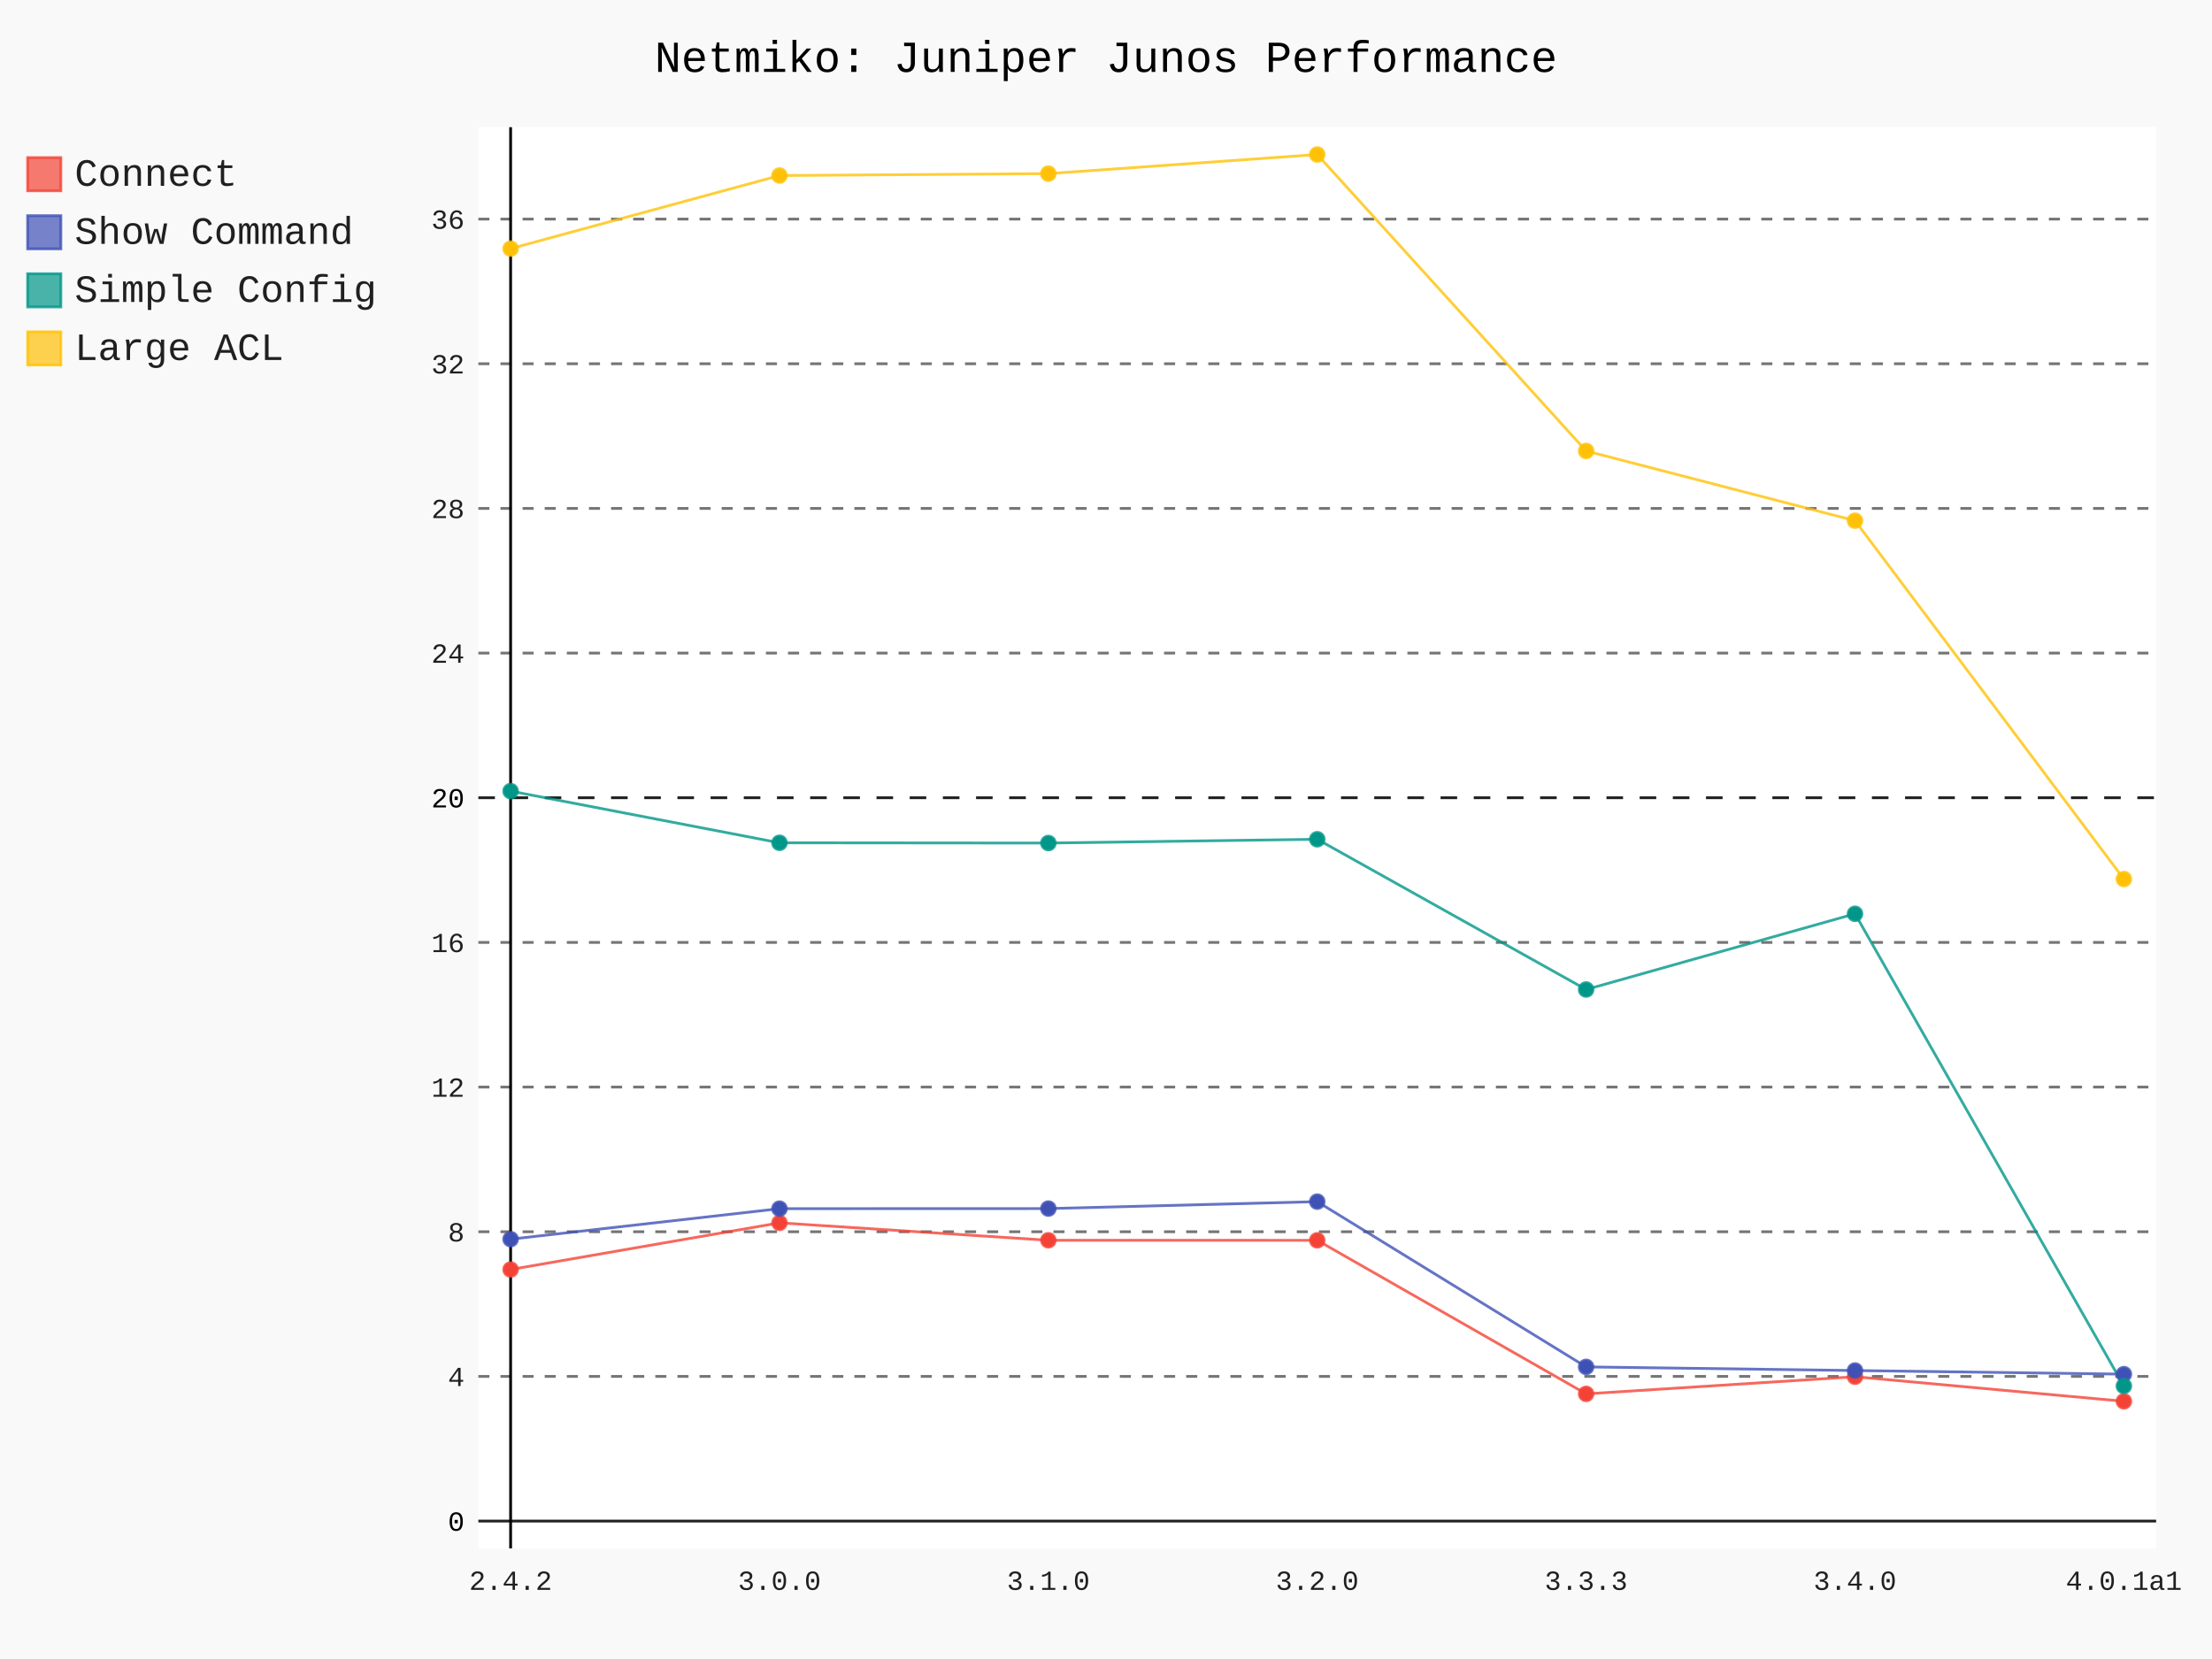
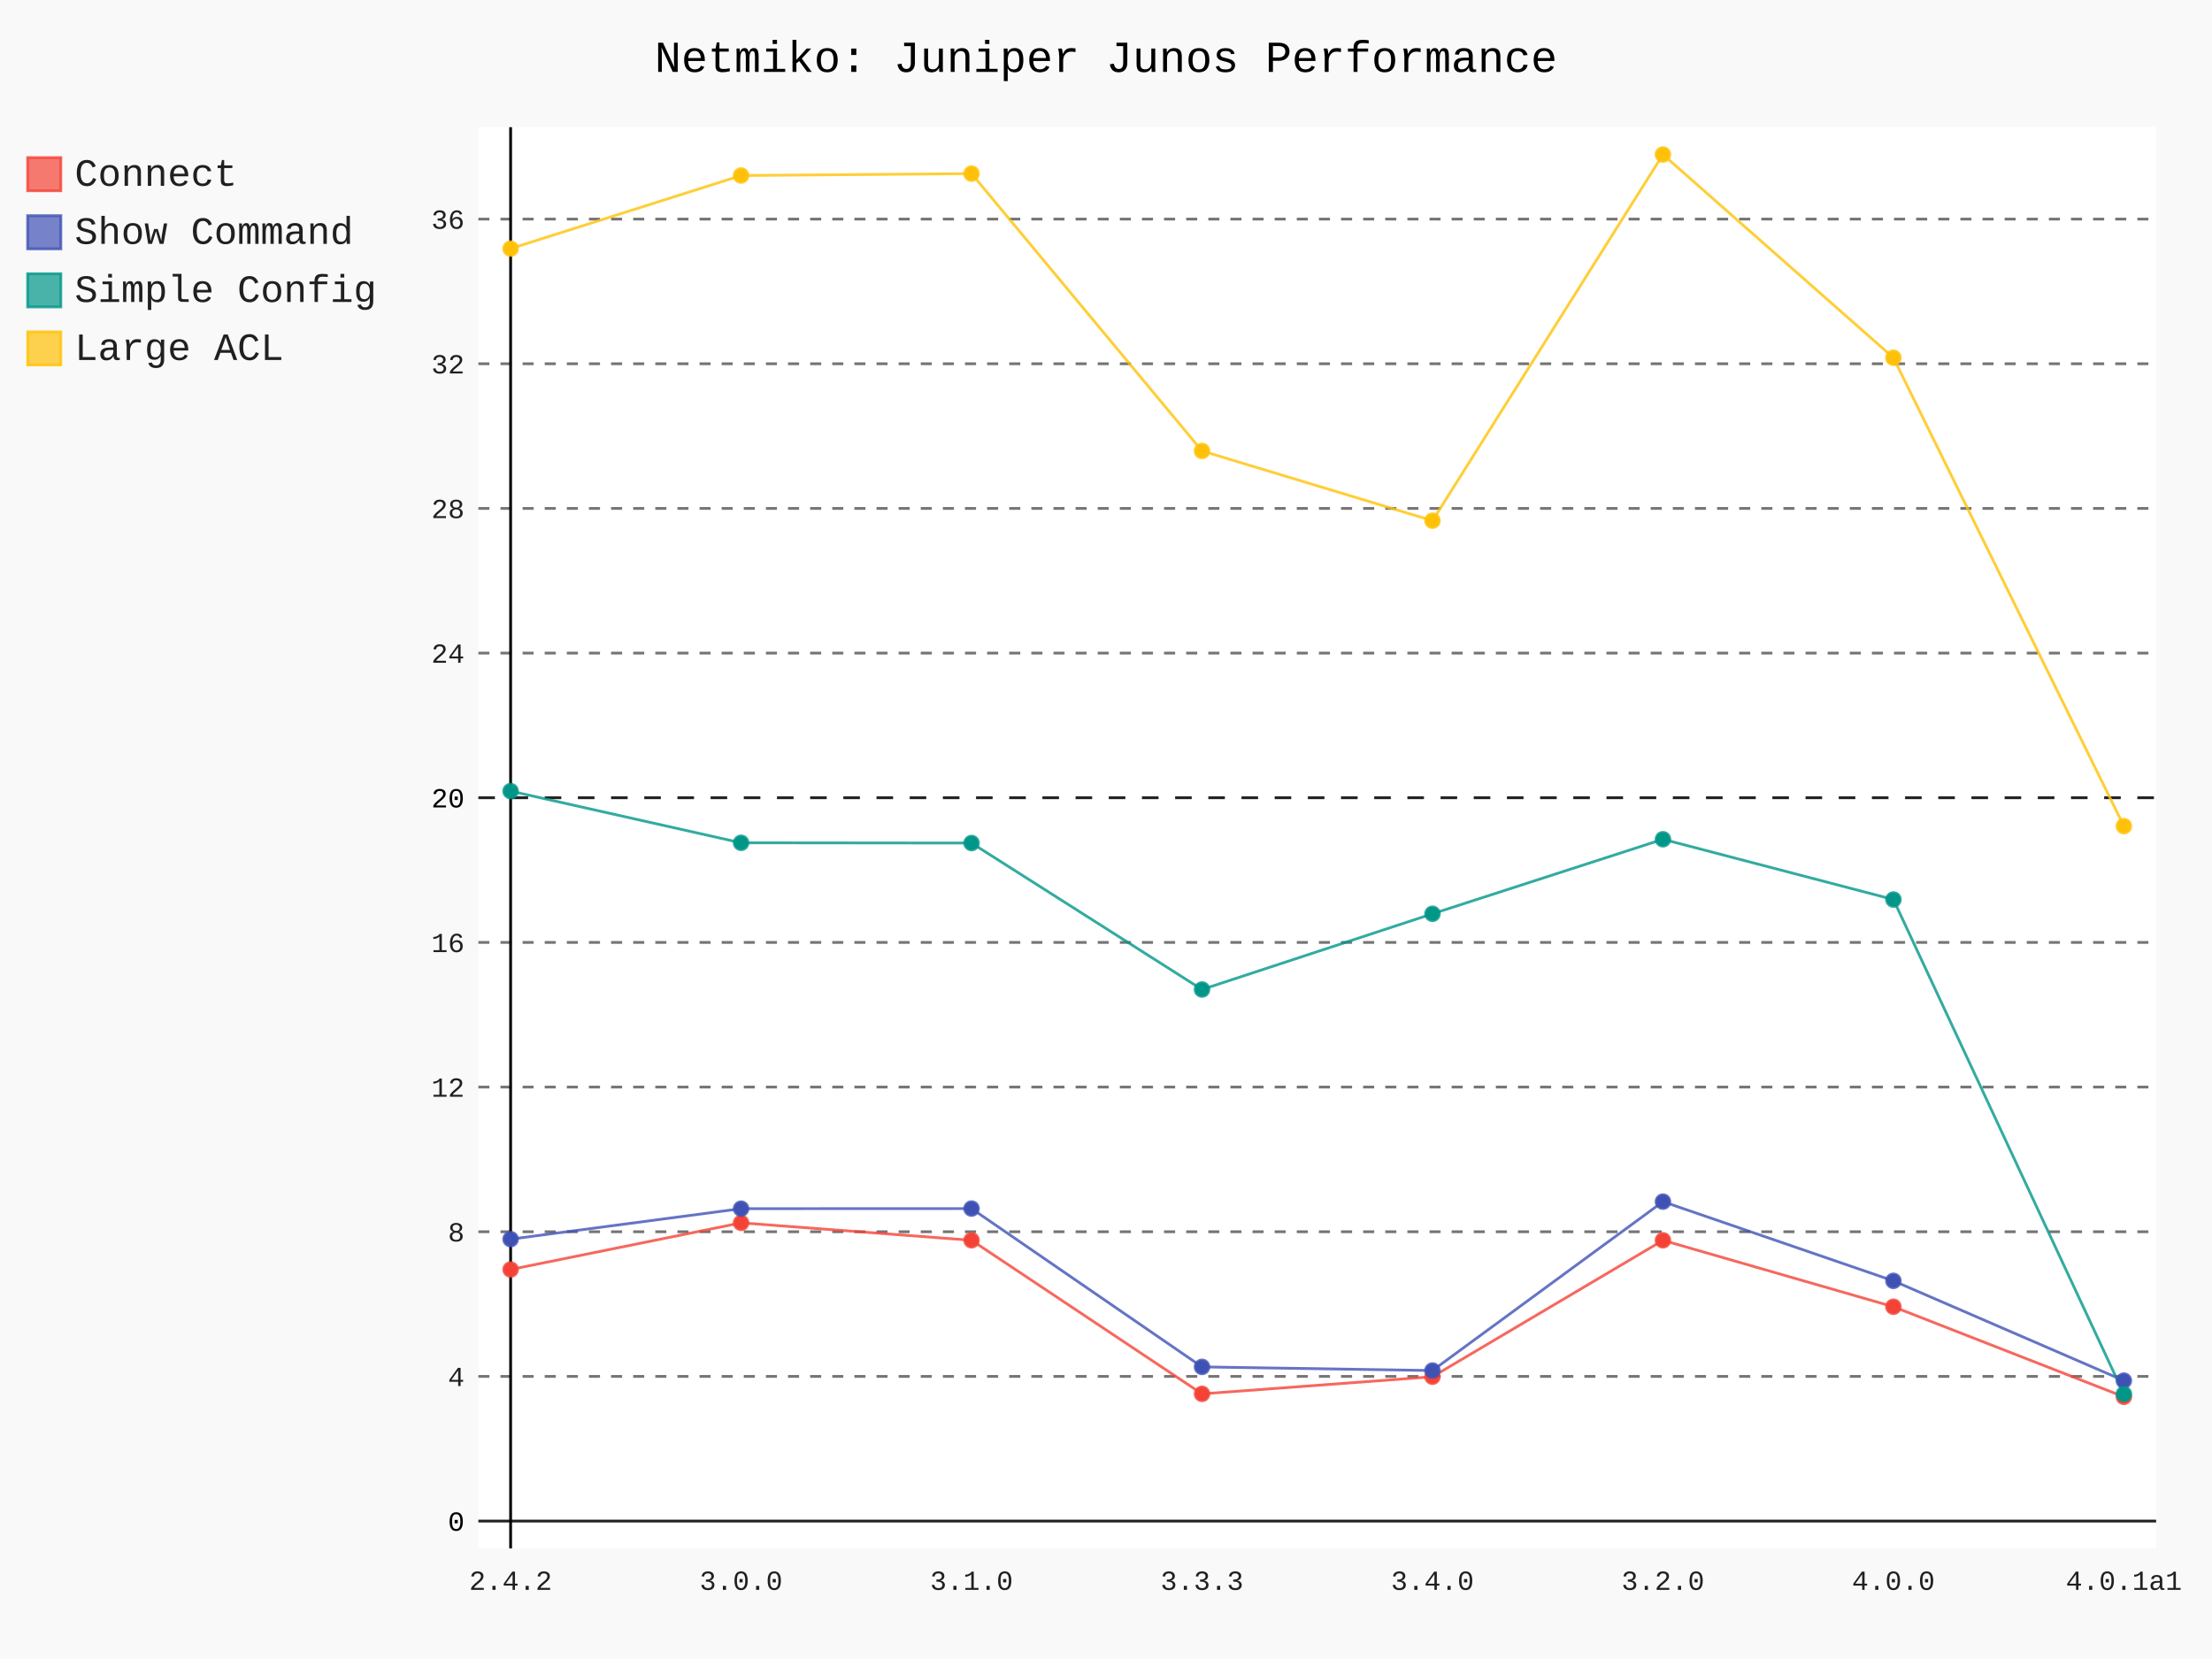
- <svg xmlns="http://www.w3.org/2000/svg" id="chart-802d109e-ee5b-42d0-a31a-a48e83820e9f" class="pygal-chart" viewBox="0 0 800 600">
+ <svg xmlns="http://www.w3.org/2000/svg" id="chart-2a7c8029-e01f-4ffd-bd44-663c57698791" class="pygal-chart" viewBox="0 0 800 600">
  <defs>
-     <style type="text/css">#chart-802d109e-ee5b-42d0-a31a-a48e83820e9f{-webkit-user-select:none;-webkit-font-smoothing:antialiased;font-family:Consolas,"Liberation Mono",Menlo,Courier,monospace}#chart-802d109e-ee5b-42d0-a31a-a48e83820e9f .title{font-family:Consolas,"Liberation Mono",Menlo,Courier,monospace;font-size:16px}#chart-802d109e-ee5b-42d0-a31a-a48e83820e9f .legends .legend text{font-family:Consolas,"Liberation Mono",Menlo,Courier,monospace;font-size:14px}#chart-802d109e-ee5b-42d0-a31a-a48e83820e9f .axis text{font-family:Consolas,"Liberation Mono",Menlo,Courier,monospace;font-size:10px}#chart-802d109e-ee5b-42d0-a31a-a48e83820e9f .axis text.major{font-family:Consolas,"Liberation Mono",Menlo,Courier,monospace;font-size:10px}#chart-802d109e-ee5b-42d0-a31a-a48e83820e9f .text-overlay text.value{font-family:Consolas,"Liberation Mono",Menlo,Courier,monospace;font-size:16px}#chart-802d109e-ee5b-42d0-a31a-a48e83820e9f .text-overlay text.label{font-family:Consolas,"Liberation Mono",Menlo,Courier,monospace;font-size:10px}#chart-802d109e-ee5b-42d0-a31a-a48e83820e9f .tooltip{font-family:Consolas,"Liberation Mono",Menlo,Courier,monospace;font-size:14px}#chart-802d109e-ee5b-42d0-a31a-a48e83820e9f text.no_data{font-family:Consolas,"Liberation Mono",Menlo,Courier,monospace;font-size:64px}
- #chart-802d109e-ee5b-42d0-a31a-a48e83820e9f{background-color:rgba(249,249,249,1)}#chart-802d109e-ee5b-42d0-a31a-a48e83820e9f path,#chart-802d109e-ee5b-42d0-a31a-a48e83820e9f line,#chart-802d109e-ee5b-42d0-a31a-a48e83820e9f rect,#chart-802d109e-ee5b-42d0-a31a-a48e83820e9f circle{-webkit-transition:150ms;-moz-transition:150ms;transition:150ms}#chart-802d109e-ee5b-42d0-a31a-a48e83820e9f .graph &gt; .background{fill:rgba(249,249,249,1)}#chart-802d109e-ee5b-42d0-a31a-a48e83820e9f .plot &gt; .background{fill:rgba(255,255,255,1)}#chart-802d109e-ee5b-42d0-a31a-a48e83820e9f .graph{fill:rgba(0,0,0,.87)}#chart-802d109e-ee5b-42d0-a31a-a48e83820e9f text.no_data{fill:rgba(0,0,0,1)}#chart-802d109e-ee5b-42d0-a31a-a48e83820e9f .title{fill:rgba(0,0,0,1)}#chart-802d109e-ee5b-42d0-a31a-a48e83820e9f .legends .legend text{fill:rgba(0,0,0,.87)}#chart-802d109e-ee5b-42d0-a31a-a48e83820e9f .legends .legend:hover text{fill:rgba(0,0,0,1)}#chart-802d109e-ee5b-42d0-a31a-a48e83820e9f .axis .line{stroke:rgba(0,0,0,1)}#chart-802d109e-ee5b-42d0-a31a-a48e83820e9f .axis .guide.line{stroke:rgba(0,0,0,.54)}#chart-802d109e-ee5b-42d0-a31a-a48e83820e9f .axis .major.line{stroke:rgba(0,0,0,.87)}#chart-802d109e-ee5b-42d0-a31a-a48e83820e9f .axis text.major{fill:rgba(0,0,0,1)}#chart-802d109e-ee5b-42d0-a31a-a48e83820e9f .axis.y .guides:hover .guide.line,#chart-802d109e-ee5b-42d0-a31a-a48e83820e9f .line-graph .axis.x .guides:hover .guide.line,#chart-802d109e-ee5b-42d0-a31a-a48e83820e9f .stackedline-graph .axis.x .guides:hover .guide.line,#chart-802d109e-ee5b-42d0-a31a-a48e83820e9f .xy-graph .axis.x .guides:hover .guide.line{stroke:rgba(0,0,0,1)}#chart-802d109e-ee5b-42d0-a31a-a48e83820e9f .axis .guides:hover text{fill:rgba(0,0,0,1)}#chart-802d109e-ee5b-42d0-a31a-a48e83820e9f .reactive{fill-opacity:.7;stroke-opacity:.8}#chart-802d109e-ee5b-42d0-a31a-a48e83820e9f .ci{stroke:rgba(0,0,0,.87)}#chart-802d109e-ee5b-42d0-a31a-a48e83820e9f .reactive.active,#chart-802d109e-ee5b-42d0-a31a-a48e83820e9f .active .reactive{fill-opacity:.8;stroke-opacity:.9;stroke-width:4}#chart-802d109e-ee5b-42d0-a31a-a48e83820e9f .ci .reactive.active{stroke-width:1.5}#chart-802d109e-ee5b-42d0-a31a-a48e83820e9f .series text{fill:rgba(0,0,0,1)}#chart-802d109e-ee5b-42d0-a31a-a48e83820e9f .tooltip rect{fill:rgba(255,255,255,1);stroke:rgba(0,0,0,1);-webkit-transition:opacity 150ms;-moz-transition:opacity 150ms;transition:opacity 150ms}#chart-802d109e-ee5b-42d0-a31a-a48e83820e9f .tooltip .label{fill:rgba(0,0,0,.87)}#chart-802d109e-ee5b-42d0-a31a-a48e83820e9f .tooltip .label{fill:rgba(0,0,0,.87)}#chart-802d109e-ee5b-42d0-a31a-a48e83820e9f .tooltip .legend{font-size:.8em;fill:rgba(0,0,0,.54)}#chart-802d109e-ee5b-42d0-a31a-a48e83820e9f .tooltip .x_label{font-size:.6em;fill:rgba(0,0,0,1)}#chart-802d109e-ee5b-42d0-a31a-a48e83820e9f .tooltip .xlink{font-size:.5em;text-decoration:underline}#chart-802d109e-ee5b-42d0-a31a-a48e83820e9f .tooltip .value{font-size:1.5em}#chart-802d109e-ee5b-42d0-a31a-a48e83820e9f .bound{font-size:.5em}#chart-802d109e-ee5b-42d0-a31a-a48e83820e9f .max-value{font-size:.75em;fill:rgba(0,0,0,.54)}#chart-802d109e-ee5b-42d0-a31a-a48e83820e9f .map-element{fill:rgba(255,255,255,1);stroke:rgba(0,0,0,.54) !important}#chart-802d109e-ee5b-42d0-a31a-a48e83820e9f .map-element .reactive{fill-opacity:inherit;stroke-opacity:inherit}#chart-802d109e-ee5b-42d0-a31a-a48e83820e9f .color-0,#chart-802d109e-ee5b-42d0-a31a-a48e83820e9f .color-0 a:visited{stroke:#F44336;fill:#F44336}#chart-802d109e-ee5b-42d0-a31a-a48e83820e9f .color-1,#chart-802d109e-ee5b-42d0-a31a-a48e83820e9f .color-1 a:visited{stroke:#3F51B5;fill:#3F51B5}#chart-802d109e-ee5b-42d0-a31a-a48e83820e9f .color-2,#chart-802d109e-ee5b-42d0-a31a-a48e83820e9f .color-2 a:visited{stroke:#009688;fill:#009688}#chart-802d109e-ee5b-42d0-a31a-a48e83820e9f .color-3,#chart-802d109e-ee5b-42d0-a31a-a48e83820e9f .color-3 a:visited{stroke:#FFC107;fill:#FFC107}#chart-802d109e-ee5b-42d0-a31a-a48e83820e9f .text-overlay .color-0 text{fill:black}#chart-802d109e-ee5b-42d0-a31a-a48e83820e9f .text-overlay .color-1 text{fill:black}#chart-802d109e-ee5b-42d0-a31a-a48e83820e9f .text-overlay .color-2 text{fill:black}#chart-802d109e-ee5b-42d0-a31a-a48e83820e9f .text-overlay .color-3 text{fill:black}
- #chart-802d109e-ee5b-42d0-a31a-a48e83820e9f text.no_data{text-anchor:middle}#chart-802d109e-ee5b-42d0-a31a-a48e83820e9f .guide.line{fill:none}#chart-802d109e-ee5b-42d0-a31a-a48e83820e9f .centered{text-anchor:middle}#chart-802d109e-ee5b-42d0-a31a-a48e83820e9f .title{text-anchor:middle}#chart-802d109e-ee5b-42d0-a31a-a48e83820e9f .legends .legend text{fill-opacity:1}#chart-802d109e-ee5b-42d0-a31a-a48e83820e9f .axis.x text{text-anchor:middle}#chart-802d109e-ee5b-42d0-a31a-a48e83820e9f .axis.x:not(.web) text[transform]{text-anchor:start}#chart-802d109e-ee5b-42d0-a31a-a48e83820e9f .axis.x:not(.web) text[transform].backwards{text-anchor:end}#chart-802d109e-ee5b-42d0-a31a-a48e83820e9f .axis.y text{text-anchor:end}#chart-802d109e-ee5b-42d0-a31a-a48e83820e9f .axis.y text[transform].backwards{text-anchor:start}#chart-802d109e-ee5b-42d0-a31a-a48e83820e9f .axis.y2 text{text-anchor:start}#chart-802d109e-ee5b-42d0-a31a-a48e83820e9f .axis.y2 text[transform].backwards{text-anchor:end}#chart-802d109e-ee5b-42d0-a31a-a48e83820e9f .axis .guide.line{stroke-dasharray:4,4}#chart-802d109e-ee5b-42d0-a31a-a48e83820e9f .axis .major.guide.line{stroke-dasharray:6,6}#chart-802d109e-ee5b-42d0-a31a-a48e83820e9f .horizontal .axis.y .guide.line,#chart-802d109e-ee5b-42d0-a31a-a48e83820e9f .horizontal .axis.y2 .guide.line,#chart-802d109e-ee5b-42d0-a31a-a48e83820e9f .vertical .axis.x .guide.line{opacity:0}#chart-802d109e-ee5b-42d0-a31a-a48e83820e9f .horizontal .axis.always_show .guide.line,#chart-802d109e-ee5b-42d0-a31a-a48e83820e9f .vertical .axis.always_show .guide.line{opacity:1 !important}#chart-802d109e-ee5b-42d0-a31a-a48e83820e9f .axis.y .guides:hover .guide.line,#chart-802d109e-ee5b-42d0-a31a-a48e83820e9f .axis.y2 .guides:hover .guide.line,#chart-802d109e-ee5b-42d0-a31a-a48e83820e9f .axis.x .guides:hover .guide.line{opacity:1}#chart-802d109e-ee5b-42d0-a31a-a48e83820e9f .axis .guides:hover text{opacity:1}#chart-802d109e-ee5b-42d0-a31a-a48e83820e9f .nofill{fill:none}#chart-802d109e-ee5b-42d0-a31a-a48e83820e9f .subtle-fill{fill-opacity:.2}#chart-802d109e-ee5b-42d0-a31a-a48e83820e9f .dot{stroke-width:1px;fill-opacity:1}#chart-802d109e-ee5b-42d0-a31a-a48e83820e9f .dot.active{stroke-width:5px}#chart-802d109e-ee5b-42d0-a31a-a48e83820e9f .dot.negative{fill:transparent}#chart-802d109e-ee5b-42d0-a31a-a48e83820e9f text,#chart-802d109e-ee5b-42d0-a31a-a48e83820e9f tspan{stroke:none !important}#chart-802d109e-ee5b-42d0-a31a-a48e83820e9f .series text.active{opacity:1}#chart-802d109e-ee5b-42d0-a31a-a48e83820e9f .tooltip rect{fill-opacity:.95;stroke-width:.5}#chart-802d109e-ee5b-42d0-a31a-a48e83820e9f .tooltip text{fill-opacity:1}#chart-802d109e-ee5b-42d0-a31a-a48e83820e9f .showable{visibility:hidden}#chart-802d109e-ee5b-42d0-a31a-a48e83820e9f .showable.shown{visibility:visible}#chart-802d109e-ee5b-42d0-a31a-a48e83820e9f .gauge-background{fill:rgba(229,229,229,1);stroke:none}#chart-802d109e-ee5b-42d0-a31a-a48e83820e9f .bg-lines{stroke:rgba(249,249,249,1);stroke-width:2px}</style>
+     <style type="text/css">#chart-2a7c8029-e01f-4ffd-bd44-663c57698791{-webkit-user-select:none;-webkit-font-smoothing:antialiased;font-family:Consolas,"Liberation Mono",Menlo,Courier,monospace}#chart-2a7c8029-e01f-4ffd-bd44-663c57698791 .title{font-family:Consolas,"Liberation Mono",Menlo,Courier,monospace;font-size:16px}#chart-2a7c8029-e01f-4ffd-bd44-663c57698791 .legends .legend text{font-family:Consolas,"Liberation Mono",Menlo,Courier,monospace;font-size:14px}#chart-2a7c8029-e01f-4ffd-bd44-663c57698791 .axis text{font-family:Consolas,"Liberation Mono",Menlo,Courier,monospace;font-size:10px}#chart-2a7c8029-e01f-4ffd-bd44-663c57698791 .axis text.major{font-family:Consolas,"Liberation Mono",Menlo,Courier,monospace;font-size:10px}#chart-2a7c8029-e01f-4ffd-bd44-663c57698791 .text-overlay text.value{font-family:Consolas,"Liberation Mono",Menlo,Courier,monospace;font-size:16px}#chart-2a7c8029-e01f-4ffd-bd44-663c57698791 .text-overlay text.label{font-family:Consolas,"Liberation Mono",Menlo,Courier,monospace;font-size:10px}#chart-2a7c8029-e01f-4ffd-bd44-663c57698791 .tooltip{font-family:Consolas,"Liberation Mono",Menlo,Courier,monospace;font-size:14px}#chart-2a7c8029-e01f-4ffd-bd44-663c57698791 text.no_data{font-family:Consolas,"Liberation Mono",Menlo,Courier,monospace;font-size:64px}
+ #chart-2a7c8029-e01f-4ffd-bd44-663c57698791{background-color:rgba(249,249,249,1)}#chart-2a7c8029-e01f-4ffd-bd44-663c57698791 path,#chart-2a7c8029-e01f-4ffd-bd44-663c57698791 line,#chart-2a7c8029-e01f-4ffd-bd44-663c57698791 rect,#chart-2a7c8029-e01f-4ffd-bd44-663c57698791 circle{-webkit-transition:150ms;-moz-transition:150ms;transition:150ms}#chart-2a7c8029-e01f-4ffd-bd44-663c57698791 .graph &gt; .background{fill:rgba(249,249,249,1)}#chart-2a7c8029-e01f-4ffd-bd44-663c57698791 .plot &gt; .background{fill:rgba(255,255,255,1)}#chart-2a7c8029-e01f-4ffd-bd44-663c57698791 .graph{fill:rgba(0,0,0,.87)}#chart-2a7c8029-e01f-4ffd-bd44-663c57698791 text.no_data{fill:rgba(0,0,0,1)}#chart-2a7c8029-e01f-4ffd-bd44-663c57698791 .title{fill:rgba(0,0,0,1)}#chart-2a7c8029-e01f-4ffd-bd44-663c57698791 .legends .legend text{fill:rgba(0,0,0,.87)}#chart-2a7c8029-e01f-4ffd-bd44-663c57698791 .legends .legend:hover text{fill:rgba(0,0,0,1)}#chart-2a7c8029-e01f-4ffd-bd44-663c57698791 .axis .line{stroke:rgba(0,0,0,1)}#chart-2a7c8029-e01f-4ffd-bd44-663c57698791 .axis .guide.line{stroke:rgba(0,0,0,.54)}#chart-2a7c8029-e01f-4ffd-bd44-663c57698791 .axis .major.line{stroke:rgba(0,0,0,.87)}#chart-2a7c8029-e01f-4ffd-bd44-663c57698791 .axis text.major{fill:rgba(0,0,0,1)}#chart-2a7c8029-e01f-4ffd-bd44-663c57698791 .axis.y .guides:hover .guide.line,#chart-2a7c8029-e01f-4ffd-bd44-663c57698791 .line-graph .axis.x .guides:hover .guide.line,#chart-2a7c8029-e01f-4ffd-bd44-663c57698791 .stackedline-graph .axis.x .guides:hover .guide.line,#chart-2a7c8029-e01f-4ffd-bd44-663c57698791 .xy-graph .axis.x .guides:hover .guide.line{stroke:rgba(0,0,0,1)}#chart-2a7c8029-e01f-4ffd-bd44-663c57698791 .axis .guides:hover text{fill:rgba(0,0,0,1)}#chart-2a7c8029-e01f-4ffd-bd44-663c57698791 .reactive{fill-opacity:.7;stroke-opacity:.8}#chart-2a7c8029-e01f-4ffd-bd44-663c57698791 .ci{stroke:rgba(0,0,0,.87)}#chart-2a7c8029-e01f-4ffd-bd44-663c57698791 .reactive.active,#chart-2a7c8029-e01f-4ffd-bd44-663c57698791 .active .reactive{fill-opacity:.8;stroke-opacity:.9;stroke-width:4}#chart-2a7c8029-e01f-4ffd-bd44-663c57698791 .ci .reactive.active{stroke-width:1.5}#chart-2a7c8029-e01f-4ffd-bd44-663c57698791 .series text{fill:rgba(0,0,0,1)}#chart-2a7c8029-e01f-4ffd-bd44-663c57698791 .tooltip rect{fill:rgba(255,255,255,1);stroke:rgba(0,0,0,1);-webkit-transition:opacity 150ms;-moz-transition:opacity 150ms;transition:opacity 150ms}#chart-2a7c8029-e01f-4ffd-bd44-663c57698791 .tooltip .label{fill:rgba(0,0,0,.87)}#chart-2a7c8029-e01f-4ffd-bd44-663c57698791 .tooltip .label{fill:rgba(0,0,0,.87)}#chart-2a7c8029-e01f-4ffd-bd44-663c57698791 .tooltip .legend{font-size:.8em;fill:rgba(0,0,0,.54)}#chart-2a7c8029-e01f-4ffd-bd44-663c57698791 .tooltip .x_label{font-size:.6em;fill:rgba(0,0,0,1)}#chart-2a7c8029-e01f-4ffd-bd44-663c57698791 .tooltip .xlink{font-size:.5em;text-decoration:underline}#chart-2a7c8029-e01f-4ffd-bd44-663c57698791 .tooltip .value{font-size:1.5em}#chart-2a7c8029-e01f-4ffd-bd44-663c57698791 .bound{font-size:.5em}#chart-2a7c8029-e01f-4ffd-bd44-663c57698791 .max-value{font-size:.75em;fill:rgba(0,0,0,.54)}#chart-2a7c8029-e01f-4ffd-bd44-663c57698791 .map-element{fill:rgba(255,255,255,1);stroke:rgba(0,0,0,.54) !important}#chart-2a7c8029-e01f-4ffd-bd44-663c57698791 .map-element .reactive{fill-opacity:inherit;stroke-opacity:inherit}#chart-2a7c8029-e01f-4ffd-bd44-663c57698791 .color-0,#chart-2a7c8029-e01f-4ffd-bd44-663c57698791 .color-0 a:visited{stroke:#F44336;fill:#F44336}#chart-2a7c8029-e01f-4ffd-bd44-663c57698791 .color-1,#chart-2a7c8029-e01f-4ffd-bd44-663c57698791 .color-1 a:visited{stroke:#3F51B5;fill:#3F51B5}#chart-2a7c8029-e01f-4ffd-bd44-663c57698791 .color-2,#chart-2a7c8029-e01f-4ffd-bd44-663c57698791 .color-2 a:visited{stroke:#009688;fill:#009688}#chart-2a7c8029-e01f-4ffd-bd44-663c57698791 .color-3,#chart-2a7c8029-e01f-4ffd-bd44-663c57698791 .color-3 a:visited{stroke:#FFC107;fill:#FFC107}#chart-2a7c8029-e01f-4ffd-bd44-663c57698791 .text-overlay .color-0 text{fill:black}#chart-2a7c8029-e01f-4ffd-bd44-663c57698791 .text-overlay .color-1 text{fill:black}#chart-2a7c8029-e01f-4ffd-bd44-663c57698791 .text-overlay .color-2 text{fill:black}#chart-2a7c8029-e01f-4ffd-bd44-663c57698791 .text-overlay .color-3 text{fill:black}
+ #chart-2a7c8029-e01f-4ffd-bd44-663c57698791 text.no_data{text-anchor:middle}#chart-2a7c8029-e01f-4ffd-bd44-663c57698791 .guide.line{fill:none}#chart-2a7c8029-e01f-4ffd-bd44-663c57698791 .centered{text-anchor:middle}#chart-2a7c8029-e01f-4ffd-bd44-663c57698791 .title{text-anchor:middle}#chart-2a7c8029-e01f-4ffd-bd44-663c57698791 .legends .legend text{fill-opacity:1}#chart-2a7c8029-e01f-4ffd-bd44-663c57698791 .axis.x text{text-anchor:middle}#chart-2a7c8029-e01f-4ffd-bd44-663c57698791 .axis.x:not(.web) text[transform]{text-anchor:start}#chart-2a7c8029-e01f-4ffd-bd44-663c57698791 .axis.x:not(.web) text[transform].backwards{text-anchor:end}#chart-2a7c8029-e01f-4ffd-bd44-663c57698791 .axis.y text{text-anchor:end}#chart-2a7c8029-e01f-4ffd-bd44-663c57698791 .axis.y text[transform].backwards{text-anchor:start}#chart-2a7c8029-e01f-4ffd-bd44-663c57698791 .axis.y2 text{text-anchor:start}#chart-2a7c8029-e01f-4ffd-bd44-663c57698791 .axis.y2 text[transform].backwards{text-anchor:end}#chart-2a7c8029-e01f-4ffd-bd44-663c57698791 .axis .guide.line{stroke-dasharray:4,4}#chart-2a7c8029-e01f-4ffd-bd44-663c57698791 .axis .major.guide.line{stroke-dasharray:6,6}#chart-2a7c8029-e01f-4ffd-bd44-663c57698791 .horizontal .axis.y .guide.line,#chart-2a7c8029-e01f-4ffd-bd44-663c57698791 .horizontal .axis.y2 .guide.line,#chart-2a7c8029-e01f-4ffd-bd44-663c57698791 .vertical .axis.x .guide.line{opacity:0}#chart-2a7c8029-e01f-4ffd-bd44-663c57698791 .horizontal .axis.always_show .guide.line,#chart-2a7c8029-e01f-4ffd-bd44-663c57698791 .vertical .axis.always_show .guide.line{opacity:1 !important}#chart-2a7c8029-e01f-4ffd-bd44-663c57698791 .axis.y .guides:hover .guide.line,#chart-2a7c8029-e01f-4ffd-bd44-663c57698791 .axis.y2 .guides:hover .guide.line,#chart-2a7c8029-e01f-4ffd-bd44-663c57698791 .axis.x .guides:hover .guide.line{opacity:1}#chart-2a7c8029-e01f-4ffd-bd44-663c57698791 .axis .guides:hover text{opacity:1}#chart-2a7c8029-e01f-4ffd-bd44-663c57698791 .nofill{fill:none}#chart-2a7c8029-e01f-4ffd-bd44-663c57698791 .subtle-fill{fill-opacity:.2}#chart-2a7c8029-e01f-4ffd-bd44-663c57698791 .dot{stroke-width:1px;fill-opacity:1}#chart-2a7c8029-e01f-4ffd-bd44-663c57698791 .dot.active{stroke-width:5px}#chart-2a7c8029-e01f-4ffd-bd44-663c57698791 .dot.negative{fill:transparent}#chart-2a7c8029-e01f-4ffd-bd44-663c57698791 text,#chart-2a7c8029-e01f-4ffd-bd44-663c57698791 tspan{stroke:none !important}#chart-2a7c8029-e01f-4ffd-bd44-663c57698791 .series text.active{opacity:1}#chart-2a7c8029-e01f-4ffd-bd44-663c57698791 .tooltip rect{fill-opacity:.95;stroke-width:.5}#chart-2a7c8029-e01f-4ffd-bd44-663c57698791 .tooltip text{fill-opacity:1}#chart-2a7c8029-e01f-4ffd-bd44-663c57698791 .showable{visibility:hidden}#chart-2a7c8029-e01f-4ffd-bd44-663c57698791 .showable.shown{visibility:visible}#chart-2a7c8029-e01f-4ffd-bd44-663c57698791 .gauge-background{fill:rgba(229,229,229,1);stroke:none}#chart-2a7c8029-e01f-4ffd-bd44-663c57698791 .bg-lines{stroke:rgba(249,249,249,1);stroke-width:2px}</style>
  </defs>
  <g class="graph line-graph vertical">
    <rect x="0" y="0" width="800" height="600" class="background" />
    <g transform="translate(173, 46)" class="plot">
      <rect x="0" y="0" width="606.8" height="514" class="background" />
      <g class="axis y always_show">
        <g class="guides">
          <path d="M0 504.115 h606.8" class="axis major line" />
          <text x="-5" y="507.615" class="major">0</text>
        </g>
        <g class="guides">
          <path d="M0 451.796 h606.8" class="guide line" />
          <text x="-5" y="455.296" class="">4</text>
        </g>
        <g class="guides">
          <path d="M0 399.476 h606.8" class="guide line" />
          <text x="-5" y="402.976" class="">8</text>
        </g>
        <g class="guides">
          <path d="M0 347.156 h606.8" class="guide line" />
          <text x="-5" y="350.656" class="">12</text>
        </g>
        <g class="guides">
          <path d="M0 294.837 h606.8" class="guide line" />
          <text x="-5" y="298.337" class="">16</text>
        </g>
        <g class="guides">
          <path d="M0 242.517 h606.8" class="major guide line" />
          <text x="-5" y="246.017" class="major">20</text>
        </g>
        <g class="guides">
          <path d="M0 190.198 h606.8" class="guide line" />
          <text x="-5" y="193.698" class="">24</text>
        </g>
        <g class="guides">
          <path d="M0 137.878 h606.8" class="guide line" />
          <text x="-5" y="141.378" class="">28</text>
        </g>
        <g class="guides">
          <path d="M0 85.558 h606.8" class="guide line" />
          <text x="-5" y="89.058" class="">32</text>
        </g>
        <g class="guides">
          <path d="M0 33.239 h606.8" class="guide line" />
          <text x="-5" y="36.739" class="">36</text>
        </g>
      </g>
      <g class="axis x">
        <g class="guides">
          <path d="M11.669 0 v514" class="line" />
          <text x="11.669" y="529.0" class="">2.4.2</text>
        </g>
        <g class="guides">
-           <path d="M108.913 0 v514" class="guide line" />
-           <text x="108.913" y="529.0" class="">3.0.0</text>
-         </g>
-         <g class="guides">
-           <path d="M206.156 0 v514" class="guide line" />
-           <text x="206.156" y="529.0" class="">3.1.0</text>
-         </g>
-         <g class="guides">
-           <path d="M303.4 0 v514" class="guide line" />
-           <text x="303.4" y="529.0" class="">3.2.0</text>
-         </g>
-         <g class="guides">
-           <path d="M400.644 0 v514" class="guide line" />
-           <text x="400.644" y="529.0" class="">3.3.3</text>
-         </g>
-         <g class="guides">
-           <path d="M497.887 0 v514" class="guide line" />
-           <text x="497.887" y="529.0" class="">3.4.0</text>
+           <path d="M95.021 0 v514" class="guide line" />
+           <text x="95.021" y="529.0" class="">3.0.0</text>
+         </g>
+         <g class="guides">
+           <path d="M178.373 0 v514" class="guide line" />
+           <text x="178.373" y="529.0" class="">3.1.0</text>
+         </g>
+         <g class="guides">
+           <path d="M261.724 0 v514" class="guide line" />
+           <text x="261.724" y="529.0" class="">3.3.3</text>
+         </g>
+         <g class="guides">
+           <path d="M345.076 0 v514" class="guide line" />
+           <text x="345.076" y="529.0" class="">3.4.0</text>
+         </g>
+         <g class="guides">
+           <path d="M428.427 0 v514" class="guide line" />
+           <text x="428.427" y="529.0" class="">3.2.0</text>
+         </g>
+         <g class="guides">
+           <path d="M511.779 0 v514" class="guide line" />
+           <text x="511.779" y="529.0" class="">4.0.0</text>
        </g>
        <g class="guides">
          <path d="M595.131 0 v514" class="guide line" />
          <text x="595.131" y="529.0" class="">4.0.1a1</text>
        </g>
      </g>
      <g class="series serie-0 color-0">
-         <path d="M11.669 413.134 L108.913 396.259 206.156 402.563 303.4 402.578 400.644 458.109 497.887 451.91 595.131 460.798" class="line reactive nofill" />
+         <path d="M11.669 413.134 L95.021 396.259 178.373 402.563 261.724 458.109 345.076 451.91 428.427 402.578 511.779 426.604 595.131 459.175" class="line reactive nofill" />
      </g>
      <g class="series serie-1 color-1">
-         <path d="M11.669 402.155 L108.913 391.13 206.156 391.097 303.4 388.59 400.644 448.356 497.887 449.674 595.131 450.983" class="line reactive nofill" />
+         <path d="M11.669 402.155 L95.021 391.13 178.373 391.097 261.724 448.356 345.076 449.674 428.427 388.59 511.779 417.243 595.131 453.326" class="line reactive nofill" />
      </g>
      <g class="series serie-2 color-2">
-         <path d="M11.669 240.114 L108.913 258.812 206.156 258.897 303.4 257.53 400.644 311.872 497.887 284.483 595.131 455.262" class="line reactive nofill" />
+         <path d="M11.669 240.114 L95.021 258.812 178.373 258.897 261.724 311.872 345.076 284.483 428.427 257.53 511.779 279.329 595.131 458.169" class="line reactive nofill" />
      </g>
      <g class="series serie-3 color-3">
-         <path d="M11.669 43.917 L108.913 17.484 206.156 16.792 303.4 9.885 400.644 117.09 497.887 142.314 595.131 271.925" class="line reactive nofill" />
+         <path d="M11.669 43.917 L95.021 17.484 178.373 16.792 261.724 117.09 345.076 142.314 428.427 9.885 511.779 83.393 595.131 252.788" class="line reactive nofill" />
      </g>
    </g>
    <g class="titles">
      <text x="400.0" y="26" class="title plot_title">Netmiko: Juniper Junos Performance</text>
    </g>
    <g transform="translate(173, 46)" class="plot overlay">
      <g class="series serie-0 color-0">
        <g class="dots">
          <circle cx="11.669" cy="413.134" r="2.5" class="dot reactive tooltip-trigger" />
        </g>
        <g class="dots">
-           <circle cx="108.913" cy="396.259" r="2.5" class="dot reactive tooltip-trigger" />
-         </g>
-         <g class="dots">
-           <circle cx="206.156" cy="402.563" r="2.5" class="dot reactive tooltip-trigger" />
-         </g>
-         <g class="dots">
-           <circle cx="303.4" cy="402.578" r="2.5" class="dot reactive tooltip-trigger" />
-         </g>
-         <g class="dots">
-           <circle cx="400.644" cy="458.109" r="2.5" class="dot reactive tooltip-trigger" />
-         </g>
-         <g class="dots">
-           <circle cx="497.887" cy="451.91" r="2.5" class="dot reactive tooltip-trigger" />
-         </g>
-         <g class="dots">
-           <circle cx="595.131" cy="460.798" r="2.5" class="dot reactive tooltip-trigger" />
+           <circle cx="95.021" cy="396.259" r="2.5" class="dot reactive tooltip-trigger" />
+         </g>
+         <g class="dots">
+           <circle cx="178.373" cy="402.563" r="2.5" class="dot reactive tooltip-trigger" />
+         </g>
+         <g class="dots">
+           <circle cx="261.724" cy="458.109" r="2.5" class="dot reactive tooltip-trigger" />
+         </g>
+         <g class="dots">
+           <circle cx="345.076" cy="451.91" r="2.5" class="dot reactive tooltip-trigger" />
+         </g>
+         <g class="dots">
+           <circle cx="428.427" cy="402.578" r="2.5" class="dot reactive tooltip-trigger" />
+         </g>
+         <g class="dots">
+           <circle cx="511.779" cy="426.604" r="2.5" class="dot reactive tooltip-trigger" />
+         </g>
+         <g class="dots">
+           <circle cx="595.131" cy="459.175" r="2.5" class="dot reactive tooltip-trigger" />
        </g>
      </g>
      <g class="series serie-1 color-1">
        <g class="dots">
          <circle cx="11.669" cy="402.155" r="2.5" class="dot reactive tooltip-trigger" />
        </g>
        <g class="dots">
-           <circle cx="108.913" cy="391.13" r="2.5" class="dot reactive tooltip-trigger" />
-         </g>
-         <g class="dots">
-           <circle cx="206.156" cy="391.097" r="2.5" class="dot reactive tooltip-trigger" />
-         </g>
-         <g class="dots">
-           <circle cx="303.4" cy="388.59" r="2.5" class="dot reactive tooltip-trigger" />
-         </g>
-         <g class="dots">
-           <circle cx="400.644" cy="448.356" r="2.5" class="dot reactive tooltip-trigger" />
-         </g>
-         <g class="dots">
-           <circle cx="497.887" cy="449.674" r="2.5" class="dot reactive tooltip-trigger" />
-         </g>
-         <g class="dots">
-           <circle cx="595.131" cy="450.983" r="2.5" class="dot reactive tooltip-trigger" />
+           <circle cx="95.021" cy="391.13" r="2.5" class="dot reactive tooltip-trigger" />
+         </g>
+         <g class="dots">
+           <circle cx="178.373" cy="391.097" r="2.5" class="dot reactive tooltip-trigger" />
+         </g>
+         <g class="dots">
+           <circle cx="261.724" cy="448.356" r="2.5" class="dot reactive tooltip-trigger" />
+         </g>
+         <g class="dots">
+           <circle cx="345.076" cy="449.674" r="2.5" class="dot reactive tooltip-trigger" />
+         </g>
+         <g class="dots">
+           <circle cx="428.427" cy="388.59" r="2.5" class="dot reactive tooltip-trigger" />
+         </g>
+         <g class="dots">
+           <circle cx="511.779" cy="417.243" r="2.5" class="dot reactive tooltip-trigger" />
+         </g>
+         <g class="dots">
+           <circle cx="595.131" cy="453.326" r="2.5" class="dot reactive tooltip-trigger" />
        </g>
      </g>
      <g class="series serie-2 color-2">
        <g class="dots">
          <circle cx="11.669" cy="240.114" r="2.5" class="dot reactive tooltip-trigger" />
        </g>
        <g class="dots">
-           <circle cx="108.913" cy="258.812" r="2.5" class="dot reactive tooltip-trigger" />
-         </g>
-         <g class="dots">
-           <circle cx="206.156" cy="258.897" r="2.5" class="dot reactive tooltip-trigger" />
-         </g>
-         <g class="dots">
-           <circle cx="303.4" cy="257.53" r="2.5" class="dot reactive tooltip-trigger" />
-         </g>
-         <g class="dots">
-           <circle cx="400.644" cy="311.872" r="2.5" class="dot reactive tooltip-trigger" />
-         </g>
-         <g class="dots">
-           <circle cx="497.887" cy="284.483" r="2.5" class="dot reactive tooltip-trigger" />
-         </g>
-         <g class="dots">
-           <circle cx="595.131" cy="455.262" r="2.5" class="dot reactive tooltip-trigger" />
+           <circle cx="95.021" cy="258.812" r="2.5" class="dot reactive tooltip-trigger" />
+         </g>
+         <g class="dots">
+           <circle cx="178.373" cy="258.897" r="2.5" class="dot reactive tooltip-trigger" />
+         </g>
+         <g class="dots">
+           <circle cx="261.724" cy="311.872" r="2.5" class="dot reactive tooltip-trigger" />
+         </g>
+         <g class="dots">
+           <circle cx="345.076" cy="284.483" r="2.5" class="dot reactive tooltip-trigger" />
+         </g>
+         <g class="dots">
+           <circle cx="428.427" cy="257.53" r="2.5" class="dot reactive tooltip-trigger" />
+         </g>
+         <g class="dots">
+           <circle cx="511.779" cy="279.329" r="2.5" class="dot reactive tooltip-trigger" />
+         </g>
+         <g class="dots">
+           <circle cx="595.131" cy="458.169" r="2.5" class="dot reactive tooltip-trigger" />
        </g>
      </g>
      <g class="series serie-3 color-3">
        <g class="dots">
          <circle cx="11.669" cy="43.917" r="2.5" class="dot reactive tooltip-trigger" />
        </g>
        <g class="dots">
-           <circle cx="108.913" cy="17.484" r="2.5" class="dot reactive tooltip-trigger" />
-         </g>
-         <g class="dots">
-           <circle cx="206.156" cy="16.792" r="2.5" class="dot reactive tooltip-trigger" />
-         </g>
-         <g class="dots">
-           <circle cx="303.4" cy="9.885" r="2.5" class="dot reactive tooltip-trigger" />
-         </g>
-         <g class="dots">
-           <circle cx="400.644" cy="117.09" r="2.5" class="dot reactive tooltip-trigger" />
-         </g>
-         <g class="dots">
-           <circle cx="497.887" cy="142.314" r="2.5" class="dot reactive tooltip-trigger" />
-         </g>
-         <g class="dots">
-           <circle cx="595.131" cy="271.925" r="2.5" class="dot reactive tooltip-trigger" />
+           <circle cx="95.021" cy="17.484" r="2.5" class="dot reactive tooltip-trigger" />
+         </g>
+         <g class="dots">
+           <circle cx="178.373" cy="16.792" r="2.5" class="dot reactive tooltip-trigger" />
+         </g>
+         <g class="dots">
+           <circle cx="261.724" cy="117.09" r="2.5" class="dot reactive tooltip-trigger" />
+         </g>
+         <g class="dots">
+           <circle cx="345.076" cy="142.314" r="2.5" class="dot reactive tooltip-trigger" />
+         </g>
+         <g class="dots">
+           <circle cx="428.427" cy="9.885" r="2.5" class="dot reactive tooltip-trigger" />
+         </g>
+         <g class="dots">
+           <circle cx="511.779" cy="83.393" r="2.5" class="dot reactive tooltip-trigger" />
+         </g>
+         <g class="dots">
+           <circle cx="595.131" cy="252.788" r="2.5" class="dot reactive tooltip-trigger" />
        </g>
      </g>
    </g>
    <g transform="translate(173, 46)" class="plot text-overlay">
      <g class="series serie-0 color-0" />
      <g class="series serie-1 color-1" />
      <g class="series serie-2 color-2" />
      <g class="series serie-3 color-3" />
    </g>
    <g transform="translate(173, 46)" class="plot tooltip-overlay">
      <g transform="translate(0 0)" style="opacity: 0" class="tooltip">
        <rect rx="0" ry="0" width="0" height="0" class="tooltip-box" />
        <g class="text" />
      </g>
    </g>
    <g transform="translate(10, 56)" class="legends">
      <g id="activate-serie-0" class="legend reactive activate-serie">
        <rect x="0.0" y="1.0" width="12" height="12" class="color-0 reactive" />
        <text x="17.0" y="11.2">Connect</text>
      </g>
      <g id="activate-serie-1" class="legend reactive activate-serie">
        <rect x="0.0" y="22.0" width="12" height="12" class="color-1 reactive" />
        <text x="17.0" y="32.2">Show Command</text>
      </g>
      <g id="activate-serie-2" class="legend reactive activate-serie">
        <rect x="0.0" y="43.0" width="12" height="12" class="color-2 reactive" />
        <text x="17.0" y="53.2">Simple Config</text>
      </g>
      <g id="activate-serie-3" class="legend reactive activate-serie">
        <rect x="0.0" y="64.0" width="12" height="12" class="color-3 reactive" />
        <text x="17.0" y="74.2">Large ACL</text>
      </g>
    </g>
    <g transform="translate(790, 56)" class="legends" />
  </g>
</svg>
